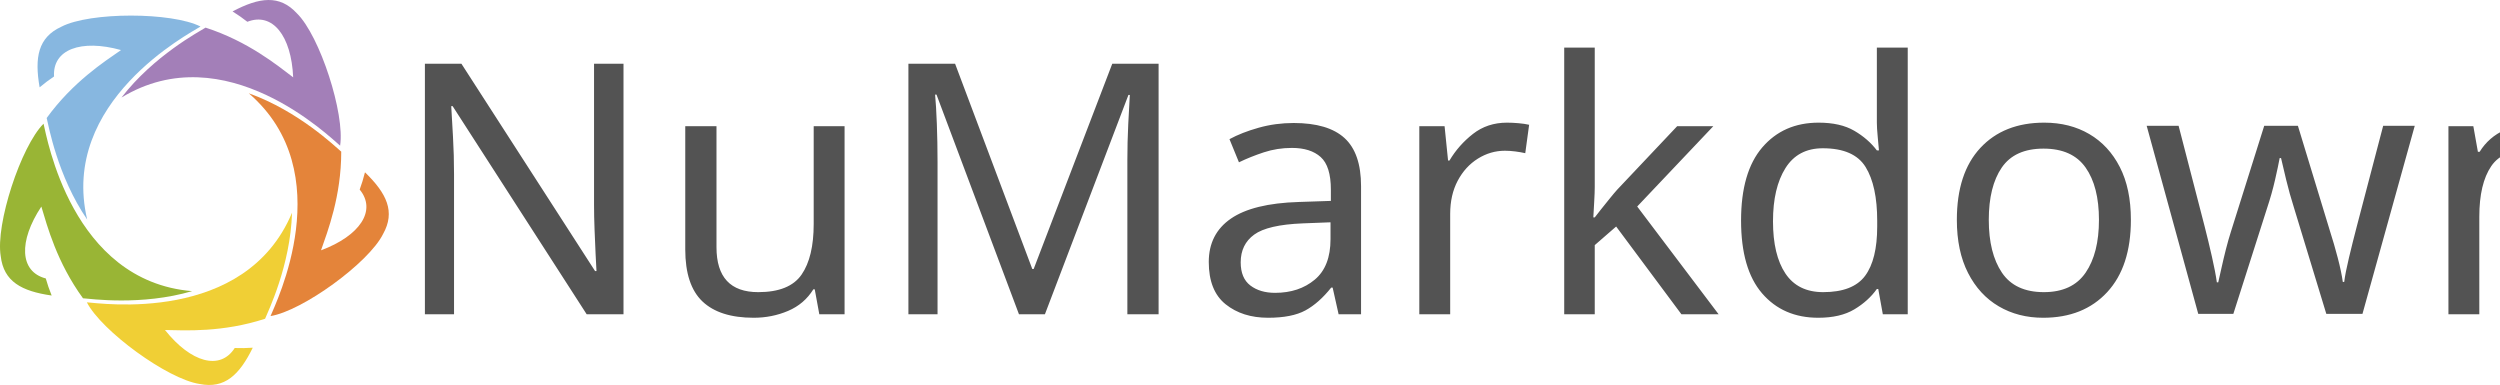
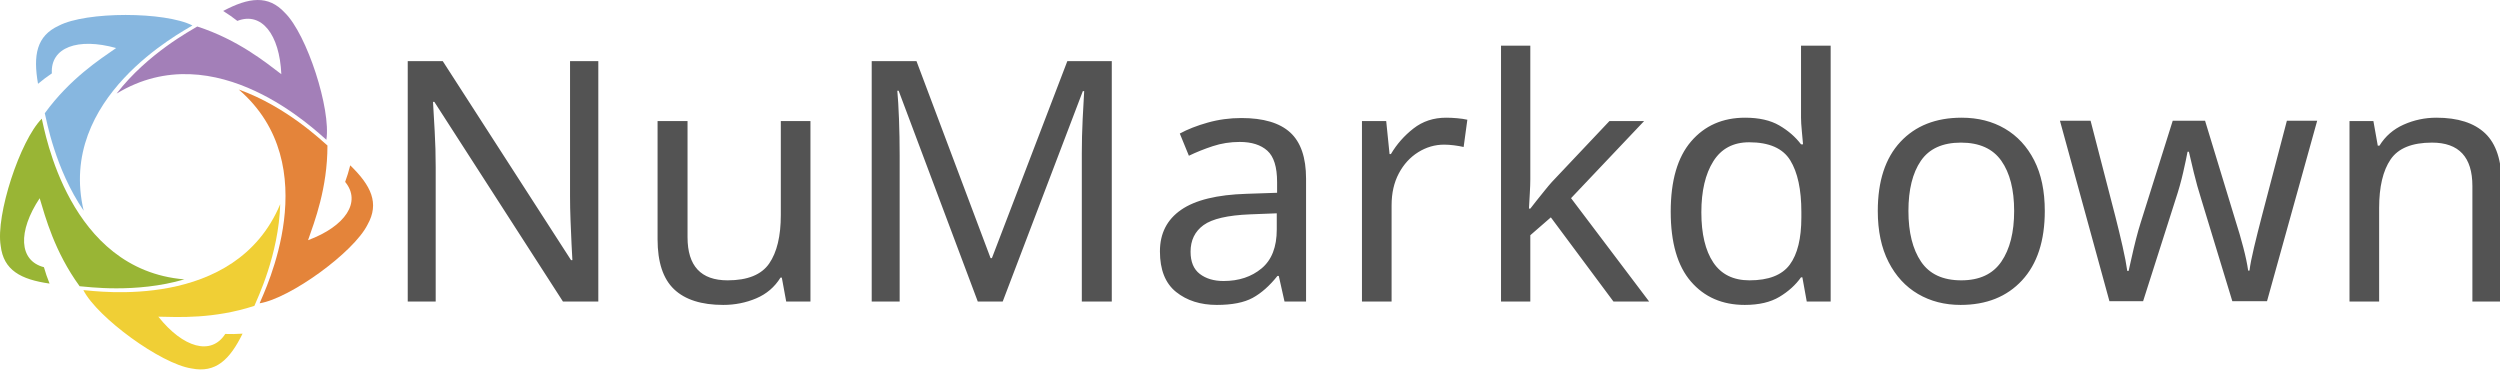
- <svg xmlns="http://www.w3.org/2000/svg" version="1.1" id="svg1" width="1900" height="292.585" viewBox="0 0 1900 292.585">
+ <svg xmlns="http://www.w3.org/2000/svg" version="1.1" id="svg1" width="1980" height="292.585" viewBox="0 0 1980 292.585">
  <defs id="defs1">
    <clipPath clipPathUnits="userSpaceOnUse" id="clipPath13">
      <path d="M 0,341.62 H 1100.11 V 0 H 0 Z" transform="translate(-296.4245,-172.176)" id="path13" />
    </clipPath>
    <clipPath clipPathUnits="userSpaceOnUse" id="clipPath15">
      <path d="M 0,341.62 H 1100.11 V 0 H 0 Z" transform="translate(-232.3896,-267.8077)" id="path15" />
    </clipPath>
    <clipPath clipPathUnits="userSpaceOnUse" id="clipPath17">
      <path d="M 0,341.62 H 1100.11 V 0 H 0 Z" transform="translate(-122.2067,-236.6343)" id="path17" />
    </clipPath>
    <clipPath clipPathUnits="userSpaceOnUse" id="clipPath19">
      <path d="M 0,341.62 H 1100.11 V 0 H 0 Z" transform="translate(-117.495,-121.5135)" id="path19" />
    </clipPath>
    <clipPath clipPathUnits="userSpaceOnUse" id="clipPath21">
      <path d="M 0,341.62 H 1100.11 V 0 H 0 Z" transform="translate(-225.1954,-81.8607)" id="path21" />
    </clipPath>
  </defs>
  <path id="path12" d="m 0,0 v 0 c 1.104,3.005 2.142,6.323 3.014,9.839 v 0 C 15.425,-2.193 20.455,-12.66 13.315,-25.357 5.134,-41.848 -32.768,-69.221 -50.814,-72.11 c 2.78,6.99 39.967,81.895 -12.419,126.995 28.42,-10.17 49.405,-30.511 52.717,-33.265 0.018,-25.369 -7.695,-45.257 -11.521,-56.247 C 0.177,-26.332 9.806,-11.907 0,0" style="fill:#e4843a;fill-opacity:1;fill-rule:nonzero;stroke:none" transform="matrix(1.333333,0,0,-1.333333,273.3625,144.0671)" clip-path="url(#clipPath13)" />
  <path id="path14" d="m 0,0 v 0 c -2.517,1.979 -5.352,3.991 -8.426,5.907 v 0 C 6.852,13.993 18.361,15.542 28.231,4.828 41.386,-8.049 55.707,-52.555 52.878,-70.61 47.09,-65.806 -12.658,-7.292 -71.739,-43.178 -53.284,-19.292 -27.454,-5.619 -23.811,-3.32 0.322,-11.143 16.853,-24.624 26.122,-31.659 25.098,-7.969 14.354,5.646 0,0" style="fill:#a37fb8;fill-opacity:1;fill-rule:nonzero;stroke:none" transform="matrix(1.333333,0,0,-1.333333,187.9826,16.55813)" clip-path="url(#clipPath15)" />
  <path id="path16" d="m 0,0 v 0 c -2.66,-1.782 -5.45,-3.856 -8.221,-6.189 v 0 c -2.97,17.03 -0.886,28.454 12.354,34.53 16.311,8.532 63.064,8.399 79.361,0.129 C 77.137,24.45 3.024,-14.292 18.896,-81.57 1.882,-56.638 -3.14,-27.847 -4.2,-23.672 10.697,-3.138 28.627,8.418 38.181,15.06 15.334,21.407 -0.934,15.396 0,0" style="fill:#87b7e0;fill-opacity:1;fill-rule:nonzero;stroke:none" transform="matrix(1.333333,0,0,-1.333333,41.07208,58.12266)" clip-path="url(#clipPath17)" />
  <path id="path18" d="m 0,0 v 0 c 0.873,-3.08 1.984,-6.375 3.345,-9.731 v 0 c -17.113,2.438 -27.335,7.95 -29.022,22.419 -3.074,18.15 11.5,62.573 24.401,75.518 C 0.583,80.917 14.527,-1.541 83.417,-7.236 54.447,-15.712 25.513,-11.591 21.215,-11.31 6.29,9.204 0.84,29.827 -2.525,40.967 -15.621,21.199 -14.931,3.869 0,0" style="fill:#99b535;fill-opacity:1;fill-rule:nonzero;stroke:none" transform="matrix(1.333333,0,0,-1.333333,34.78981,211.6171)" clip-path="url(#clipPath19)" />
  <path id="path20" d="m 0,0 v 0 c 3.199,-0.121 6.676,-0.083 10.289,0.174 v 0 C 2.681,-15.348 -5.719,-23.366 -20.002,-20.499 -38.213,-17.814 -75.959,9.774 -84.283,26.044 -76.776,25.56 5.954,13.34 32.659,77.099 31.768,46.927 18.908,20.683 17.312,16.682 -6.81,8.826 -28.108,10.016 -39.742,10.258 -24.988,-8.305 -8.294,-13.005 0,0" style="fill:#f0cf35;fill-opacity:1;fill-rule:nonzero;stroke:none" transform="matrix(1.333333,0,0,-1.333333,178.3903,264.4875)" clip-path="url(#clipPath21)" />
  <text id="logo-text" x="1150" y="50%" text-anchor="middle" dominant-baseline="middle" style="font-weight:500;font-size:266.667px;font-family:Avenir;-inkscape-font-specification:'Avenir Medium';white-space:pre;fill:#535353;stroke-width:0;stroke-linejoin:round;stroke-miterlimit:5.4;stroke-opacity:0">NuMarkdown</text>
</svg>
